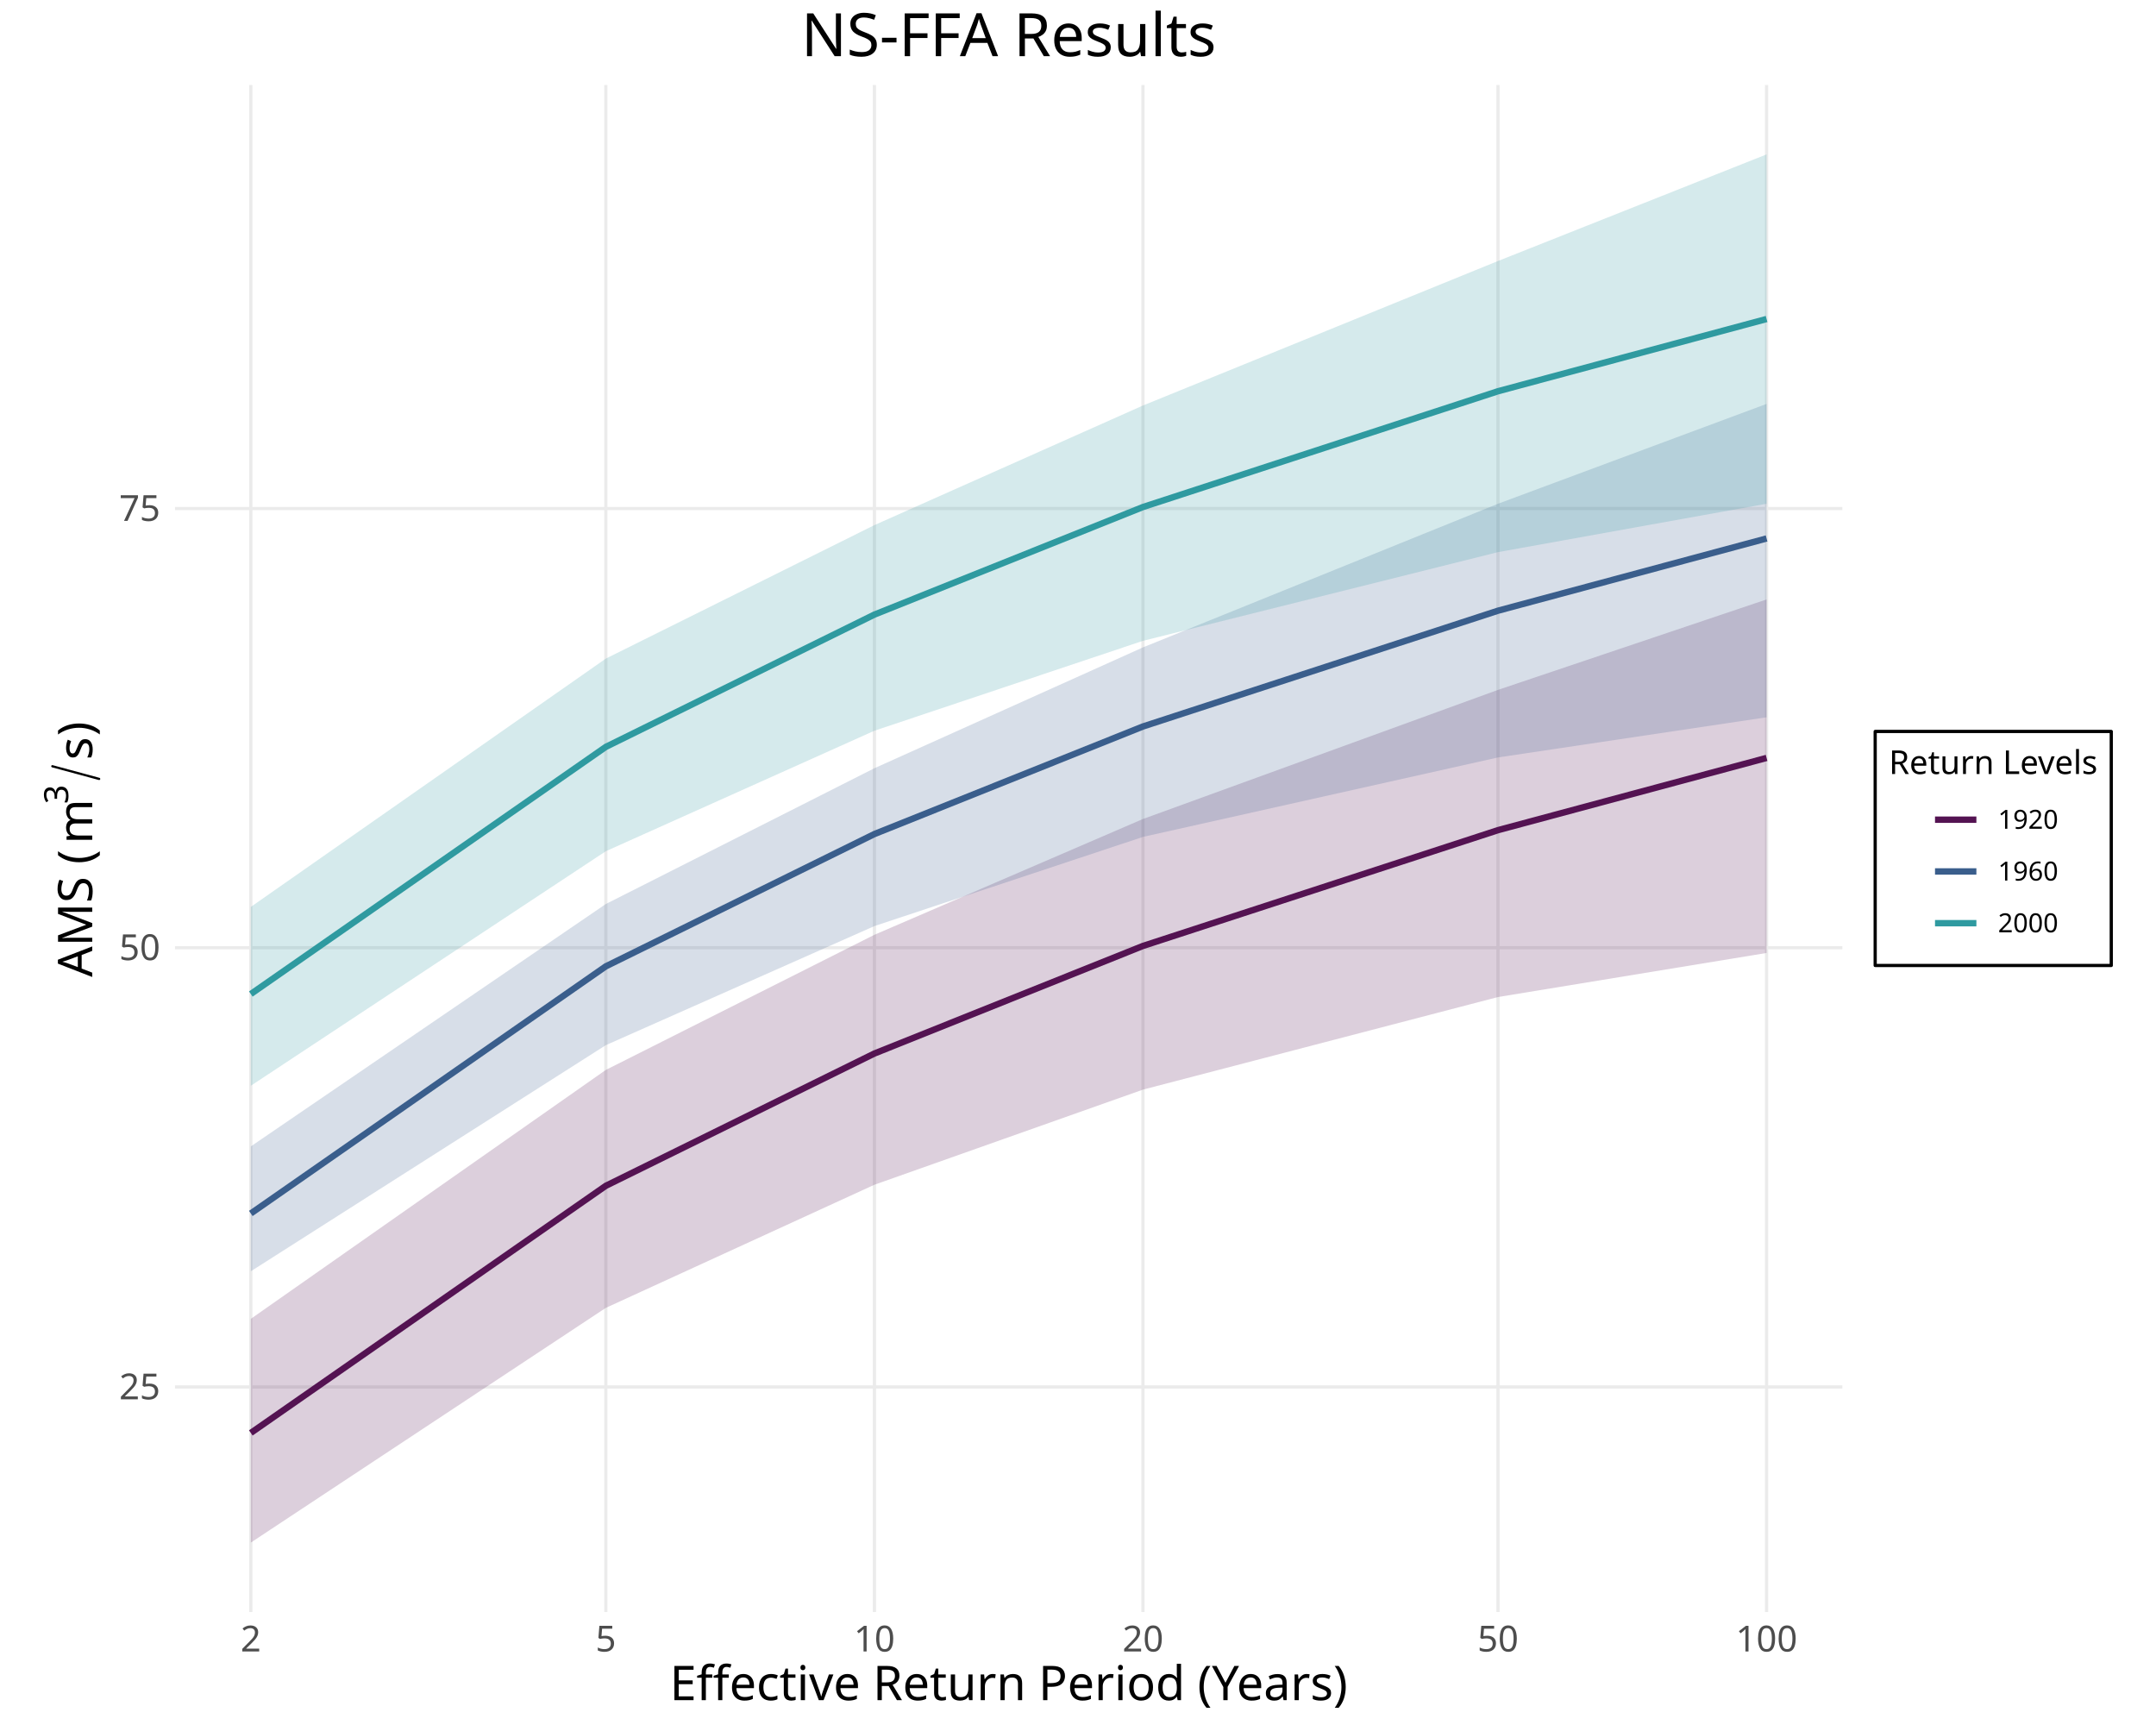
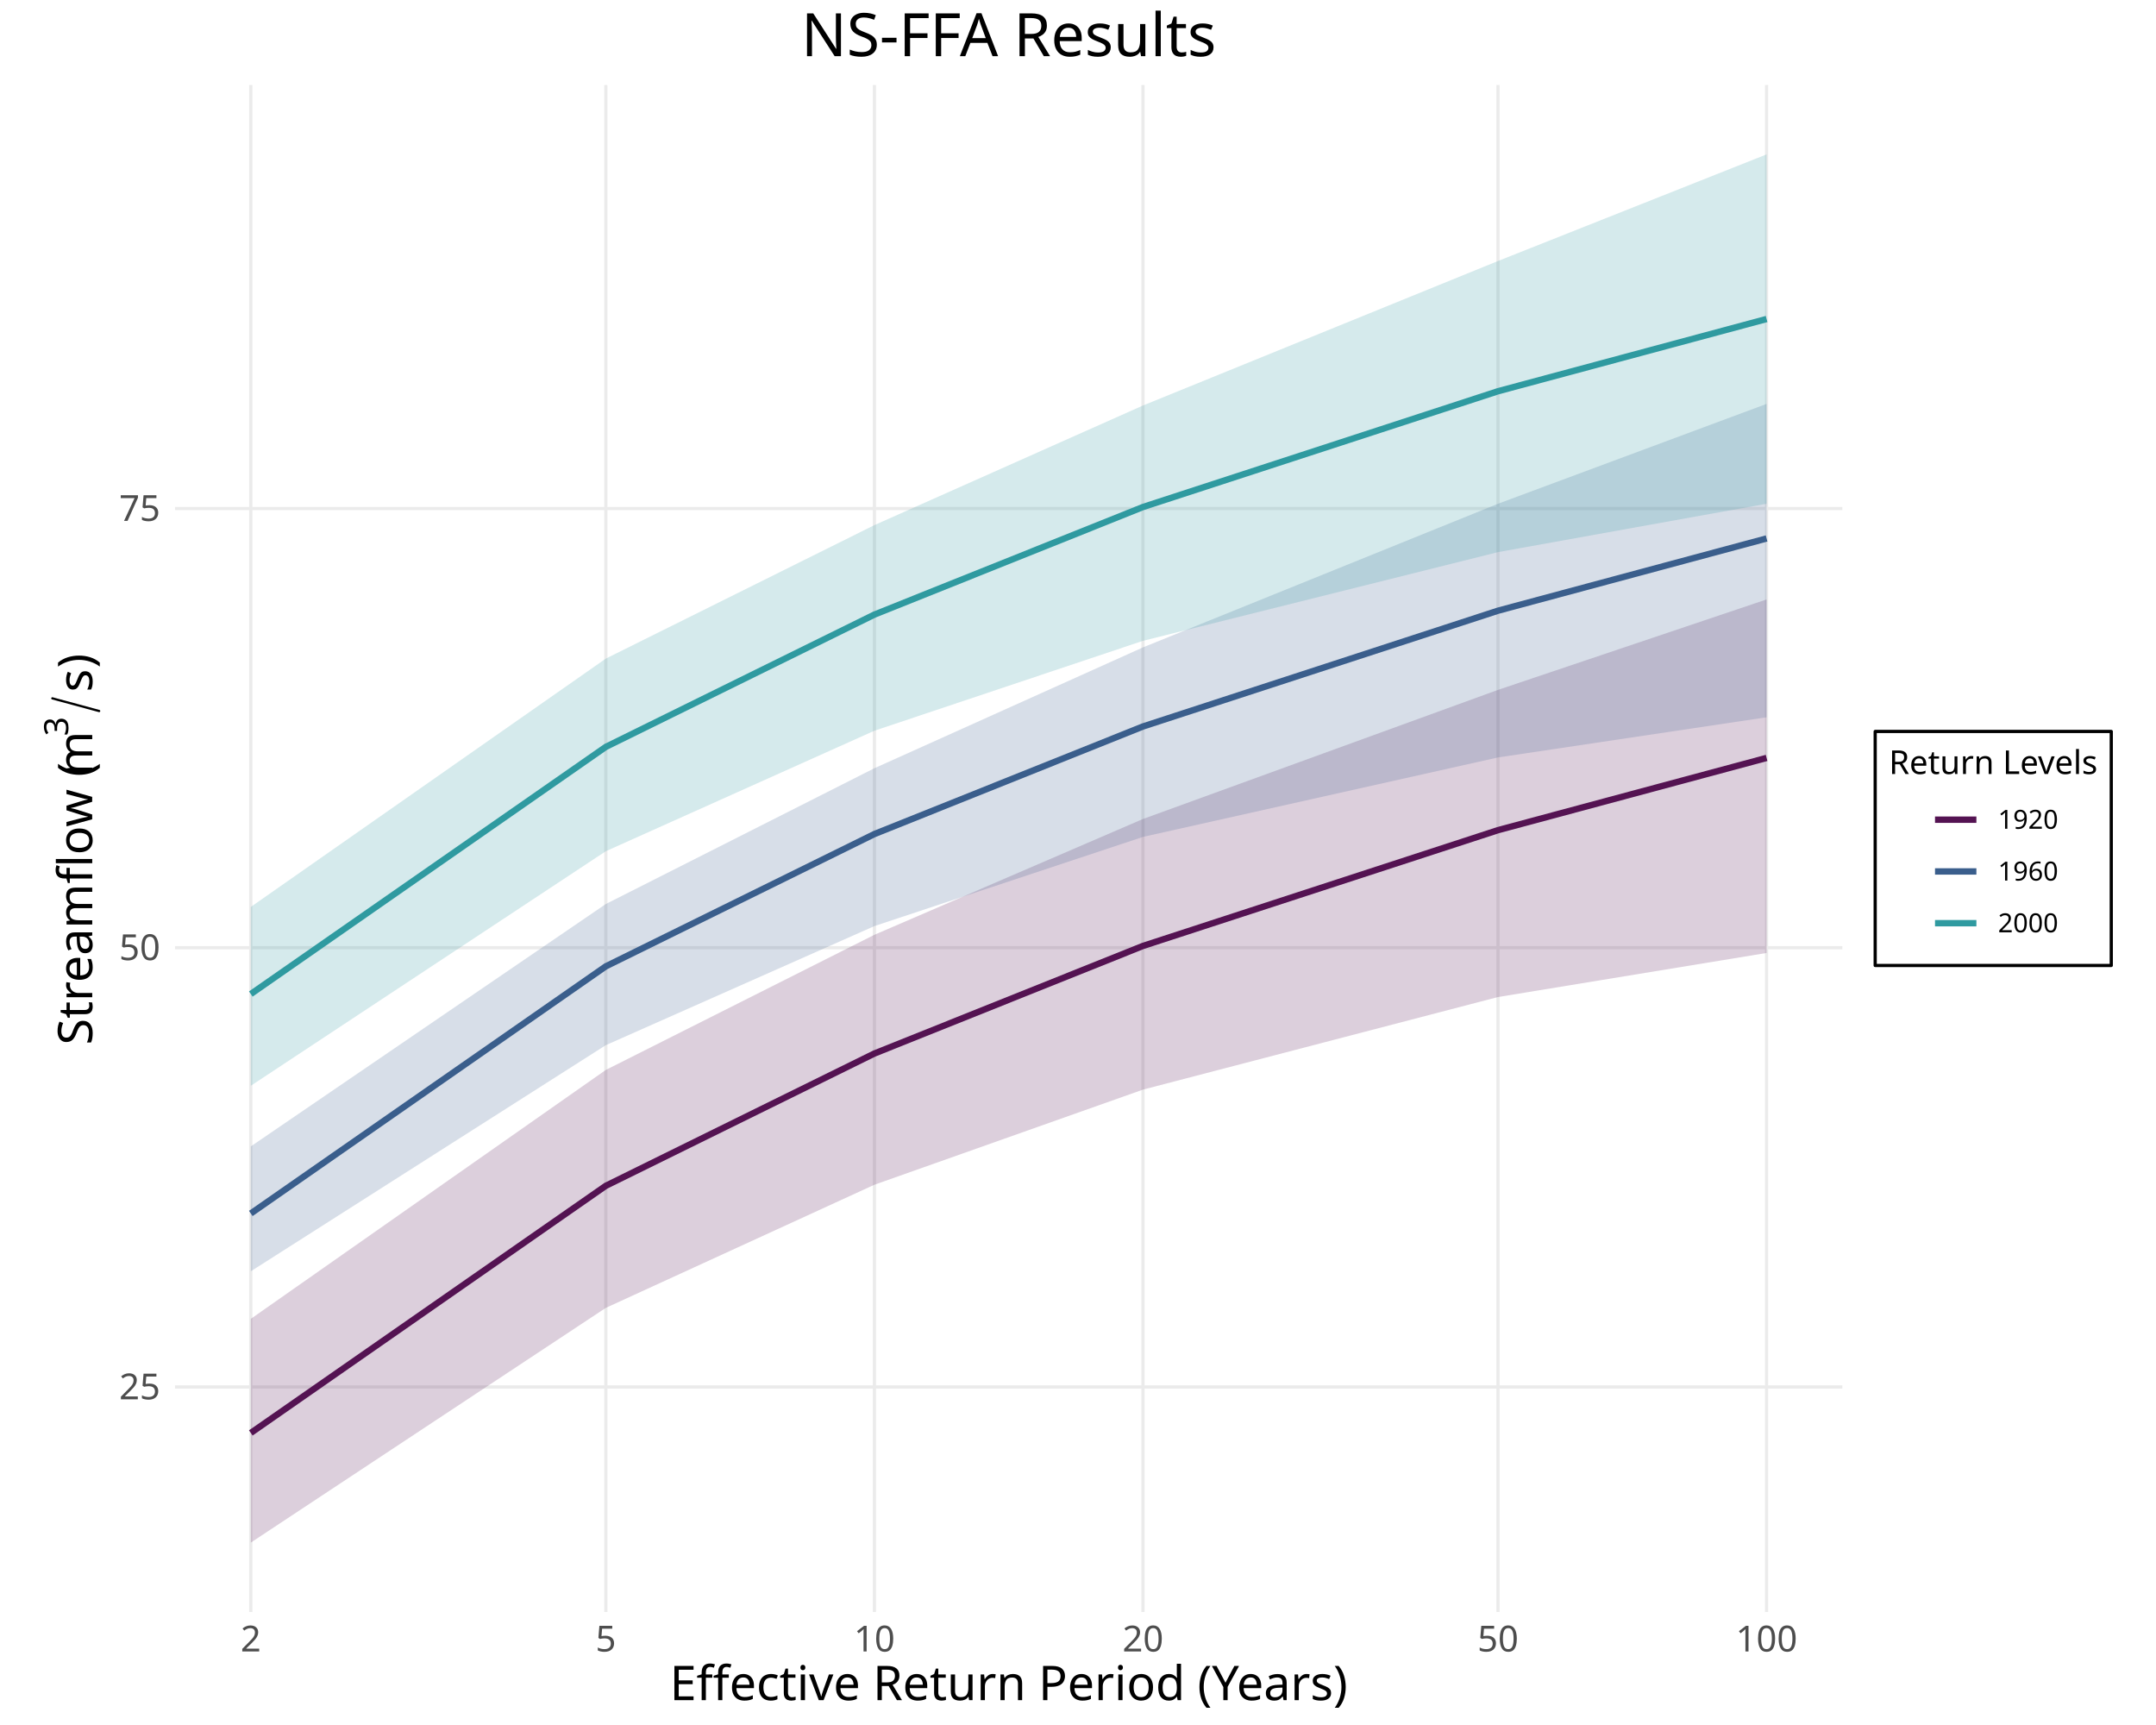
<svg xmlns="http://www.w3.org/2000/svg" class="svglite" data-engine-version="2.0" width="720.00pt" height="576.00pt" viewBox="0 0 720.00 576.00">
  <defs>
    <style type="text/css">
    .svglite line, .svglite polyline, .svglite polygon, .svglite path, .svglite rect, .svglite circle {
      fill: none;
      stroke: #000000;
      stroke-linecap: round;
      stroke-linejoin: round;
      stroke-miterlimit: 10.00;
    }
  </style>
  </defs>
  <rect width="100%" height="100%" style="stroke: none; fill: #FFFFFF;" />
  <defs>
    <clipPath id="cpMC4wMHw3MjAuMDB8MC4wMHw1NzYuMDA=">
      <rect x="0.00" y="0.00" width="720.00" height="576.00" />
    </clipPath>
  </defs>
  <g clip-path="url(#cpMC4wMHw3MjAuMDB8MC4wMHw1NzYuMDA=)">
    <rect x="0.00" y="0.00" width="720.00" height="576.00" style="stroke-width: 1.07; stroke: none; fill: #FFFFFF;" />
  </g>
  <defs>
    <clipPath id="cpNTguNDV8NjE1LjI2fDI4LjM4fDUzOC4yNw==">
      <rect x="58.45" y="28.38" width="556.80" height="509.89" />
    </clipPath>
  </defs>
  <g clip-path="url(#cpNTguNDV8NjE1LjI2fDI4LjM4fDUzOC4yNw==)">
    <polyline points="58.45,463.12 615.26,463.12 " style="stroke-width: 1.07; stroke: #EBEBEB; stroke-linecap: butt;" />
    <polyline points="58.45,316.46 615.26,316.46 " style="stroke-width: 1.07; stroke: #EBEBEB; stroke-linecap: butt;" />
    <polyline points="58.45,169.81 615.26,169.81 " style="stroke-width: 1.07; stroke: #EBEBEB; stroke-linecap: butt;" />
    <polyline points="83.76,538.27 83.76,28.38 " style="stroke-width: 1.07; stroke: #EBEBEB; stroke-linecap: butt;" />
    <polyline points="202.32,538.27 202.32,28.38 " style="stroke-width: 1.07; stroke: #EBEBEB; stroke-linecap: butt;" />
    <polyline points="292.01,538.27 292.01,28.38 " style="stroke-width: 1.07; stroke: #EBEBEB; stroke-linecap: butt;" />
    <polyline points="381.70,538.27 381.70,28.38 " style="stroke-width: 1.07; stroke: #EBEBEB; stroke-linecap: butt;" />
    <polyline points="500.26,538.27 500.26,28.38 " style="stroke-width: 1.07; stroke: #EBEBEB; stroke-linecap: butt;" />
    <polyline points="589.95,538.27 589.95,28.38 " style="stroke-width: 1.07; stroke: #EBEBEB; stroke-linecap: butt;" />
    <polygon points="83.76,440.38 202.32,357.26 292.01,312.14 381.70,273.47 500.26,230.36 589.95,200.16 589.95,318.21 500.26,332.92 381.70,363.84 292.01,395.60 202.32,436.71 83.76,515.09 " style="stroke-width: 0.00; stroke: none; stroke-linecap: butt; fill: #541352; fill-opacity: 0.20;" />
    <polyline points="83.76,440.38 202.32,357.26 292.01,312.14 381.70,273.47 500.26,230.36 589.95,200.16 " style="stroke-width: 1.07; stroke: none; stroke-linecap: butt;" />
    <polyline points="589.95,318.21 500.26,332.92 381.70,363.84 292.01,395.60 202.32,436.71 83.76,515.09 " style="stroke-width: 1.07; stroke: none; stroke-linecap: butt;" />
    <polygon points="83.76,382.80 202.32,301.86 292.01,256.52 381.70,216.17 500.26,168.21 589.95,134.87 589.95,239.51 500.26,252.92 381.70,279.45 292.01,309.23 202.32,348.99 83.76,424.50 " style="stroke-width: 0.00; stroke: none; stroke-linecap: butt; fill: #3A5E8C; fill-opacity: 0.20;" />
    <polyline points="83.76,382.80 202.32,301.86 292.01,256.52 381.70,216.17 500.26,168.21 589.95,134.87 " style="stroke-width: 1.07; stroke: none; stroke-linecap: butt;" />
    <polyline points="589.95,239.51 500.26,252.92 381.70,279.45 292.01,309.23 202.32,348.99 83.76,424.50 " style="stroke-width: 1.07; stroke: none; stroke-linecap: butt;" />
    <polygon points="83.76,302.83 202.32,219.91 292.01,175.34 381.70,135.40 500.26,87.15 589.95,51.55 589.95,168.21 500.26,184.36 381.70,213.98 292.01,244.00 202.32,284.23 83.76,362.55 " style="stroke-width: 0.00; stroke: none; stroke-linecap: butt; fill: #2F9AA0; fill-opacity: 0.20;" />
    <polyline points="83.76,302.83 202.32,219.91 292.01,175.34 381.70,135.40 500.26,87.15 589.95,51.55 " style="stroke-width: 1.07; stroke: none; stroke-linecap: butt;" />
    <polyline points="589.95,168.21 500.26,184.36 381.70,213.98 292.01,244.00 202.32,284.23 83.76,362.55 " style="stroke-width: 1.07; stroke: none; stroke-linecap: butt;" />
    <polyline points="83.76,478.47 202.32,395.95 292.01,351.78 381.70,315.86 500.26,277.20 589.95,253.08 " style="stroke-width: 2.13; stroke: #541352; stroke-linecap: butt;" />
    <polyline points="83.76,405.19 202.32,322.67 292.01,278.50 381.70,242.58 500.26,203.92 589.95,179.80 " style="stroke-width: 2.13; stroke: #3A5E8C; stroke-linecap: butt;" />
    <polyline points="83.76,331.91 202.32,249.39 292.01,205.22 381.70,169.30 500.26,130.64 589.95,106.52 " style="stroke-width: 2.13; stroke: #2F9AA0; stroke-linecap: butt;" />
  </g>
  <g clip-path="url(#cpMC4wMHw3MjAuMDB8MC4wMHw1NzYuMDA=)">
    <text x="53.52" y="467.25" text-anchor="end" style="font-size: 12.00px; fill: #4D4D4D; font-family: sans;" textLength="13.35px" lengthAdjust="spacingAndGlyphs">25</text>
    <text x="53.52" y="320.59" text-anchor="end" style="font-size: 12.00px; fill: #4D4D4D; font-family: sans;" textLength="13.35px" lengthAdjust="spacingAndGlyphs">50</text>
    <text x="53.52" y="173.94" text-anchor="end" style="font-size: 12.00px; fill: #4D4D4D; font-family: sans;" textLength="13.35px" lengthAdjust="spacingAndGlyphs">75</text>
    <text x="83.76" y="551.45" text-anchor="middle" style="font-size: 12.00px; fill: #4D4D4D; font-family: sans;" textLength="6.67px" lengthAdjust="spacingAndGlyphs">2</text>
    <text x="202.32" y="551.45" text-anchor="middle" style="font-size: 12.00px; fill: #4D4D4D; font-family: sans;" textLength="6.67px" lengthAdjust="spacingAndGlyphs">5</text>
    <text x="292.01" y="551.45" text-anchor="middle" style="font-size: 12.00px; fill: #4D4D4D; font-family: sans;" textLength="13.35px" lengthAdjust="spacingAndGlyphs">10</text>
    <text x="381.70" y="551.45" text-anchor="middle" style="font-size: 12.00px; fill: #4D4D4D; font-family: sans;" textLength="13.35px" lengthAdjust="spacingAndGlyphs">20</text>
    <text x="500.26" y="551.45" text-anchor="middle" style="font-size: 12.00px; fill: #4D4D4D; font-family: sans;" textLength="13.35px" lengthAdjust="spacingAndGlyphs">50</text>
    <text x="589.95" y="551.45" text-anchor="middle" style="font-size: 12.00px; fill: #4D4D4D; font-family: sans;" textLength="20.02px" lengthAdjust="spacingAndGlyphs">100</text>
    <text x="336.86" y="567.70" text-anchor="middle" style="font-size: 16.00px; font-family: sans;" textLength="221.45px" lengthAdjust="spacingAndGlyphs">Effective Return Period (Years)</text>
-     <text transform="translate(30.80,326.23) rotate(-90)" style="font-size: 16.00px; font-family: sans;" textLength="44.46px" lengthAdjust="spacingAndGlyphs">AMS (</text>
-     <text transform="translate(30.80,281.77) rotate(-90)" style="font-size: 16.00px; font-family: sans;" textLength="13.33px" lengthAdjust="spacingAndGlyphs">m</text>
-     <text transform="translate(22.77,268.44) rotate(-90)" style="font-size: 11.20px; font-family: sans;" textLength="6.23px" lengthAdjust="spacingAndGlyphs">3</text>
-     <polyline points="33.11,260.09 17.48,255.86 " style="stroke-width: 0.75;" />
-     <text transform="translate(30.80,253.75) rotate(-90)" style="font-size: 16.00px; font-family: sans;" textLength="8.01px" lengthAdjust="spacingAndGlyphs">s</text>
-     <text transform="translate(30.80,245.74) rotate(-90)" style="font-size: 16.00px; font-family: sans;" textLength="5.33px" lengthAdjust="spacingAndGlyphs">)</text>
+     <text transform="translate(30.80,348.90) rotate(-90)" style="font-size: 16.00px; font-family: sans;" textLength="89.81px" lengthAdjust="spacingAndGlyphs">Streamflow (</text>
+     <text transform="translate(30.80,259.09) rotate(-90)" style="font-size: 16.00px; font-family: sans;" textLength="13.33px" lengthAdjust="spacingAndGlyphs">m</text>
+     <text transform="translate(22.77,245.76) rotate(-90)" style="font-size: 11.20px; font-family: sans;" textLength="6.23px" lengthAdjust="spacingAndGlyphs">3</text>
+     <polyline points="33.11,237.42 17.48,233.19 " style="stroke-width: 0.75;" />
+     <text transform="translate(30.80,231.07) rotate(-90)" style="font-size: 16.00px; font-family: sans;" textLength="8.01px" lengthAdjust="spacingAndGlyphs">s</text>
+     <text transform="translate(30.80,223.07) rotate(-90)" style="font-size: 16.00px; font-family: sans;" textLength="5.33px" lengthAdjust="spacingAndGlyphs">)</text>
    <rect x="626.22" y="244.25" width="78.84" height="78.13" style="stroke-width: 0.75; fill: #FFFFFF;" />
    <rect x="626.22" y="244.25" width="78.84" height="78.13" style="stroke-width: 1.07; fill: #FFFFFF;" />
    <text x="665.64" y="258.45" text-anchor="middle" style="font-size: 11.00px; font-family: sans;" textLength="67.88px" lengthAdjust="spacingAndGlyphs">Return Levels</text>
    <line x1="646.20" y1="273.71" x2="660.02" y2="273.71" style="stroke-width: 2.13; stroke: #541352; stroke-linecap: butt;" />
    <line x1="646.20" y1="290.99" x2="660.02" y2="290.99" style="stroke-width: 2.13; stroke: #3A5E8C; stroke-linecap: butt;" />
    <line x1="646.20" y1="308.27" x2="660.02" y2="308.27" style="stroke-width: 2.13; stroke: #2F9AA0; stroke-linecap: butt;" />
    <text x="667.23" y="276.74" style="font-size: 8.80px; font-family: sans;" textLength="19.58px" lengthAdjust="spacingAndGlyphs">1920</text>
    <text x="667.23" y="294.02" style="font-size: 8.80px; font-family: sans;" textLength="19.58px" lengthAdjust="spacingAndGlyphs">1960</text>
    <text x="667.23" y="311.30" style="font-size: 8.80px; font-family: sans;" textLength="19.58px" lengthAdjust="spacingAndGlyphs">2000</text>
    <text x="336.86" y="18.75" text-anchor="middle" style="font-size: 20.00px; font-family: sans;" textLength="144.49px" lengthAdjust="spacingAndGlyphs">NS-FFA Results</text>
  </g>
</svg>
